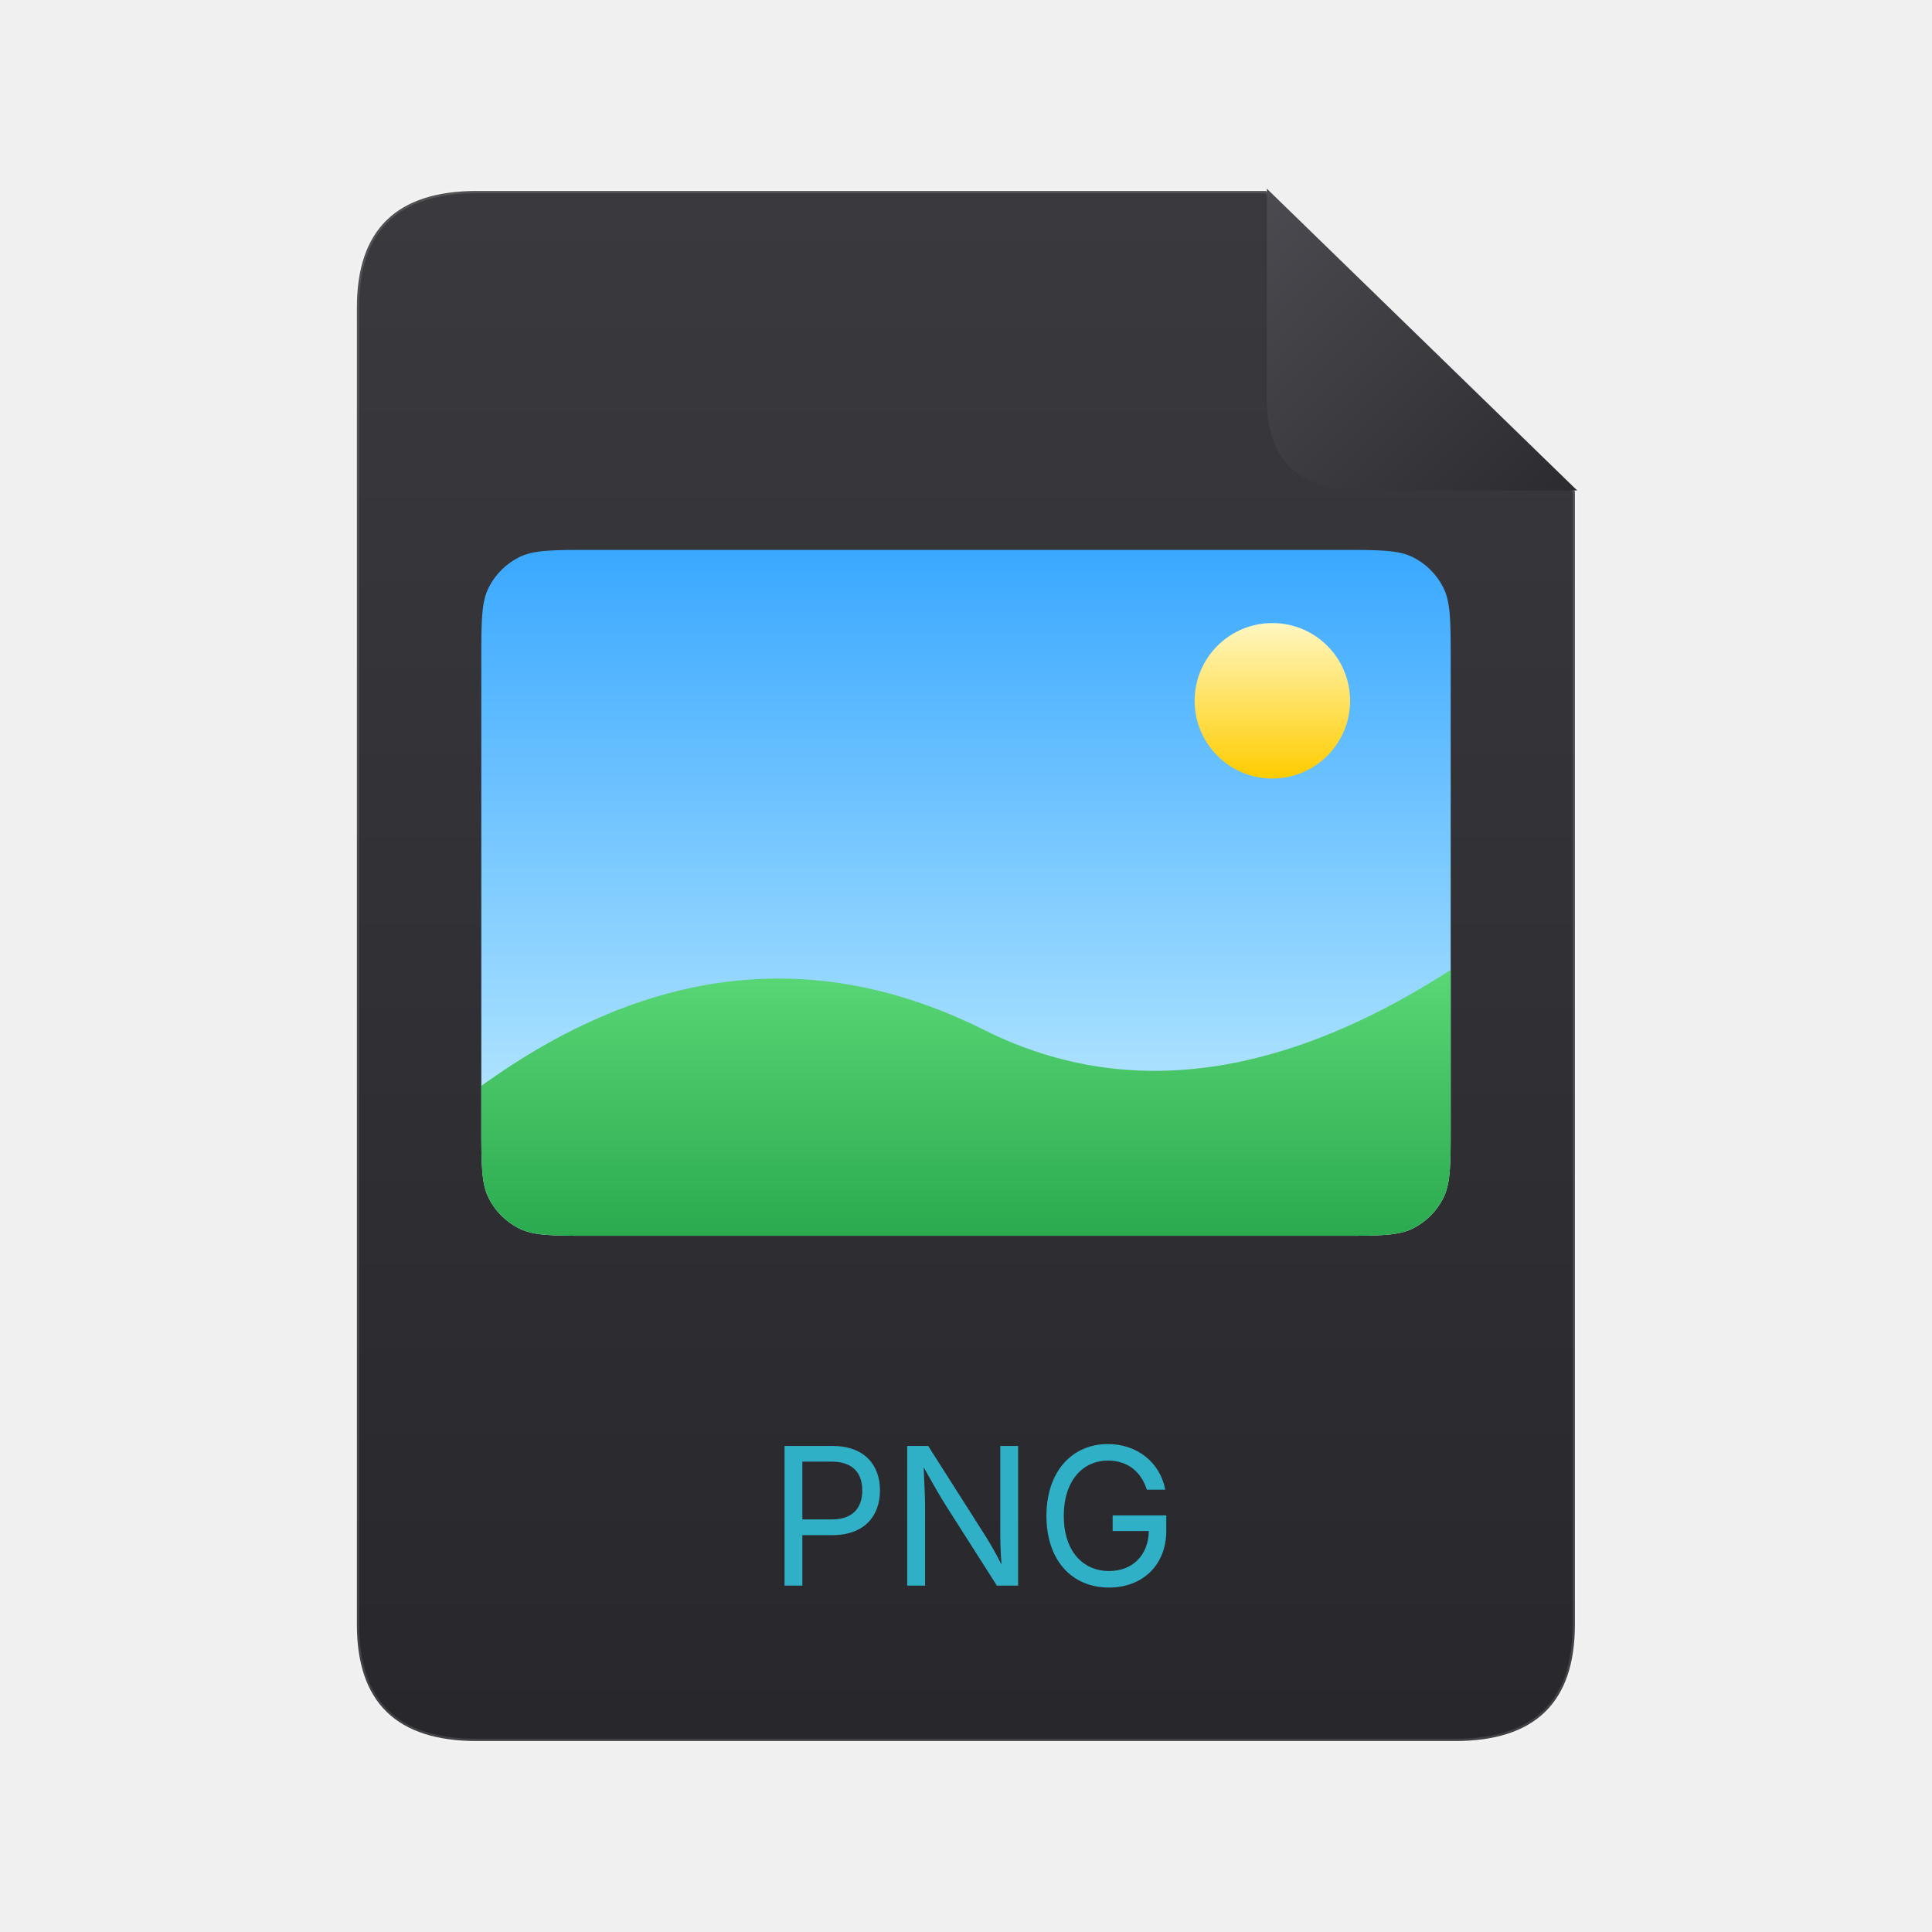
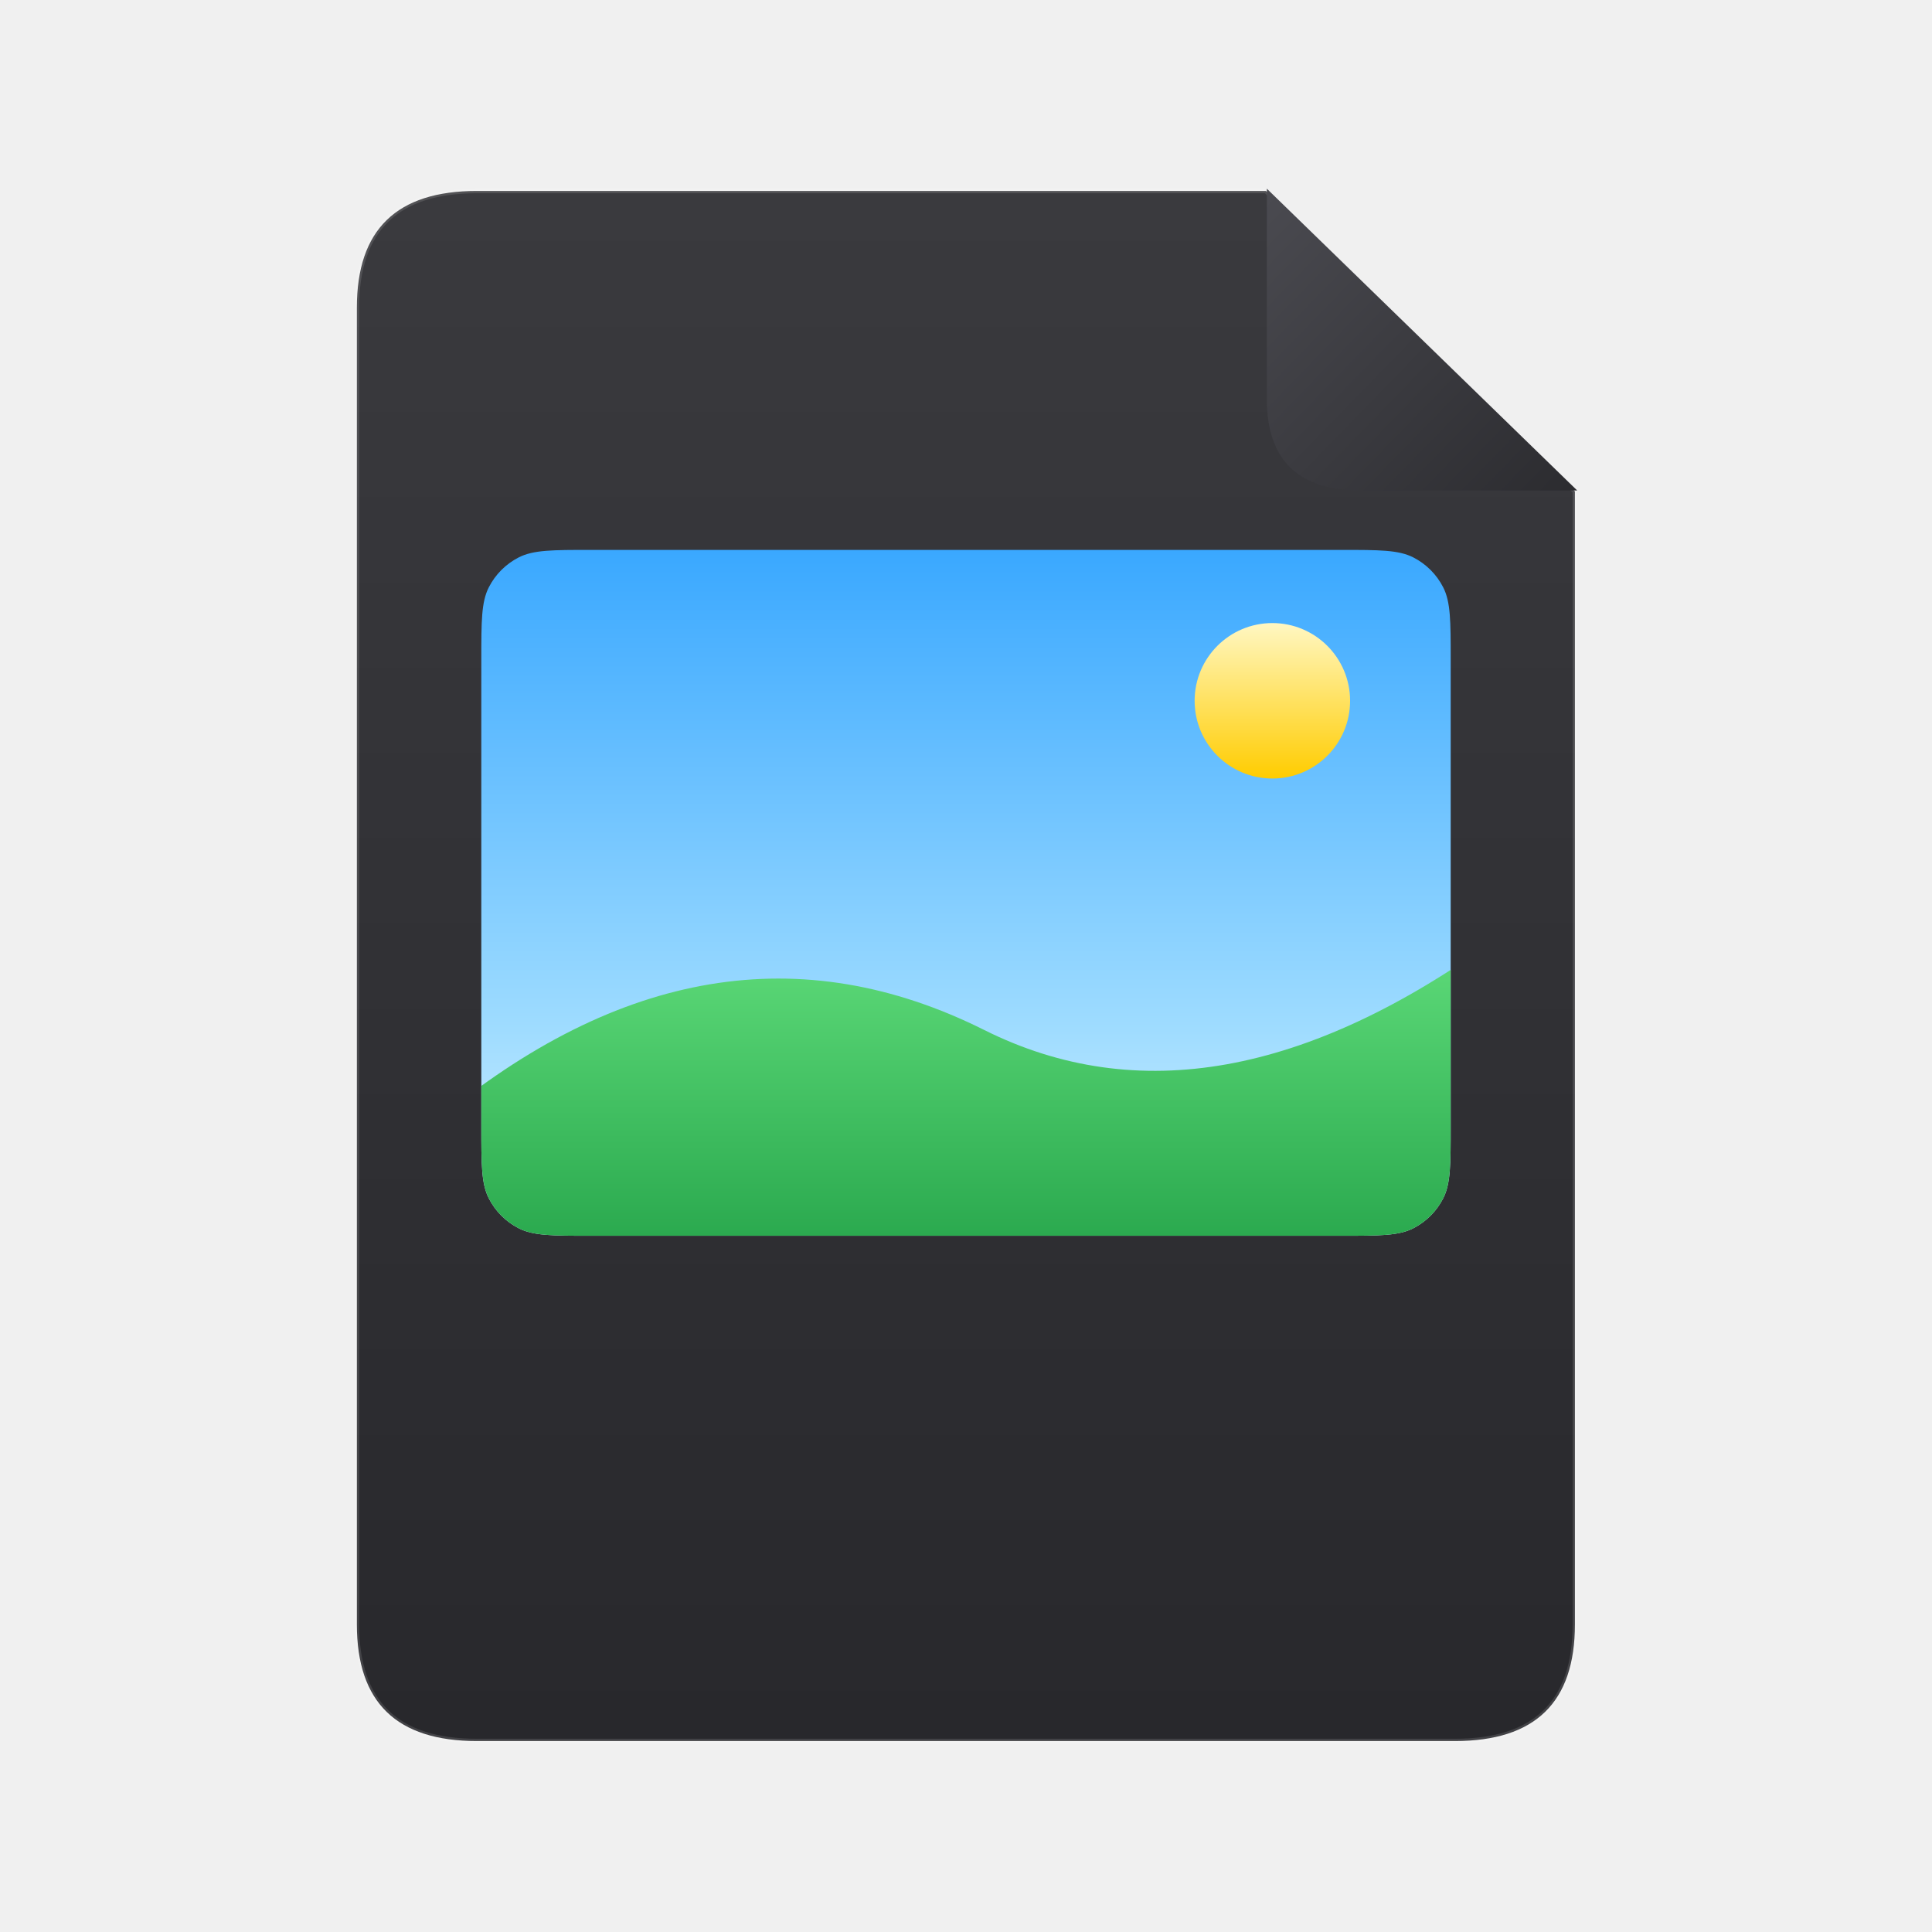
<svg xmlns="http://www.w3.org/2000/svg" xmlns:xlink="http://www.w3.org/1999/xlink" width="1024px" height="1024px" viewBox="0 0 1024 1024" version="1.1">
  <defs>
    <path d="M835.941,259.953 L835.941,860.988 C835.941,902.996 814.341,924 771.141,924 L252.741,924 C209.541,924 187.941,902.996 187.941,860.988 L187.941,163.012 C187.941,121.004 209.541,100 252.741,100 L671.449,100 Z" id="path-1" />
    <linearGradient x1="50%" y1="0%" x2="50%" y2="100%" id="linearGradient-2">
      <stop stop-color="#3A3A3E" offset="0%" />
      <stop stop-color="#28282C" offset="100%" />
    </linearGradient>
    <linearGradient x1="50%" y1="0%" x2="50%" y2="100%" id="linearGradient-3">
      <stop stop-color="#3AA8FF" offset="0%" />
      <stop stop-color="#9FDCFF" offset="70%" />
      <stop stop-color="#D9F2FF" offset="100%" />
    </linearGradient>
    <path d="M421.694,399.882 L819.153,399.882 C839.512,399.882 849.692,399.882 857.469,403.845 C864.309,407.33 869.87,412.891 873.355,419.731 C877.318,427.508 877.318,437.688 877.318,458.047 L877.318,705.247 C877.318,725.607 877.318,735.786 873.355,743.563 C869.87,750.403 864.309,755.964 857.469,759.45 C849.692,763.412 839.512,763.412 819.153,763.412 L421.694,763.412 C401.335,763.412 391.155,763.412 383.378,759.45 C376.538,755.964 370.977,750.403 367.492,743.563 C363.529,735.786 363.529,725.607 363.529,705.247 L363.529,458.047 C363.529,437.688 363.529,427.508 367.492,419.731 C370.977,412.891 376.538,407.33 383.378,403.845 C391.155,399.882 401.335,399.882 421.694,399.882 Z" id="path-4" />
    <linearGradient x1="50%" y1="0%" x2="50%" y2="100%" id="linearGradient-6">
      <stop stop-color="#FFF7C2" offset="0%" />
      <stop stop-color="#FFCC00" offset="100%" />
    </linearGradient>
    <linearGradient x1="50%" y1="0%" x2="50%" y2="100%" id="linearGradient-7">
      <stop stop-color="#5FDC7A" offset="0%" />
      <stop stop-color="#1F9E45" offset="100%" />
    </linearGradient>
    <linearGradient x1="0%" y1="2.722%" x2="100%" y2="97.278%" id="linearGradient-8">
      <stop stop-color="#4A4A50" offset="0%" />
      <stop stop-color="#2C2C30" offset="100%" />
    </linearGradient>
  </defs>
  <g id="icon-dark" stroke="none" fill="none" xlink:href="#path-1" fill-rule="evenodd" stroke-width="1">
    <g id="Glyph" transform="translate(196.9412, 100)">
      <path d="M637.788,160.465 L637.788,760.988 C637.788,802.319 616.738,822.788 574.2,822.788 L55.8,822.788 C13.262,822.788 -7.788,802.319 -7.788,760.988 L-7.788,63.012 C-7.788,21.681 13.262,1.212 55.8,1.212 L474.016,1.212 Z" id="Page" stroke-opacity="0.122" stroke="#FFFFFF" stroke-width="2.424" fill="url(#linearGradient-2)" />
      <g id="Photo" transform="translate(-305.3647, -208.4235)">
        <mask id="mask-5" fill="white">
          <use xlink:href="#path-4" />
        </mask>
        <use id="Photo-mask" fill="url(#linearGradient-3)" xlink:href="#path-4" />
        <circle id="Sun" fill="url(#linearGradient-6)" mask="url(#mask-5)" cx="782.8" cy="479.859" r="41.2" />
        <path d="M339.294,702.824 C436.235,622.039 533.176,605.882 630.118,654.353 C710.902,694.745 801.38,678.588 901.553,605.882 L901.553,799.765 L339.294,799.765 L339.294,702.824 Z" id="Hill" fill="url(#linearGradient-7)" mask="url(#mask-5)" />
      </g>
-       <text id="Extension" font-family="Inter-Regular_Medium, Inter" font-size="101.788" font-weight="400" fill="#30B0C7">
-         <tspan x="209.932" y="740.429">PNG</tspan>
-       </text>
      <path d="M474.508,0 L639,159.953 L524.354,159.953 C491.123,159.953 474.508,143.796 474.508,111.482 L474.508,0 Z" id="Corner" fill="url(#linearGradient-8)" />
    </g>
  </g>
</svg>
